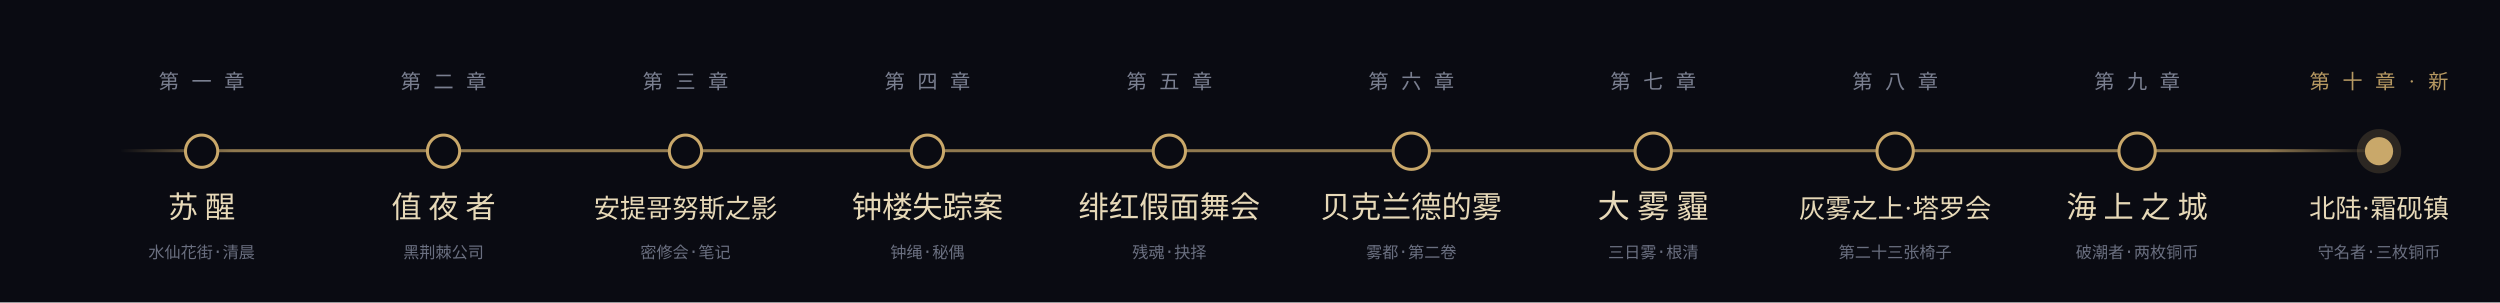
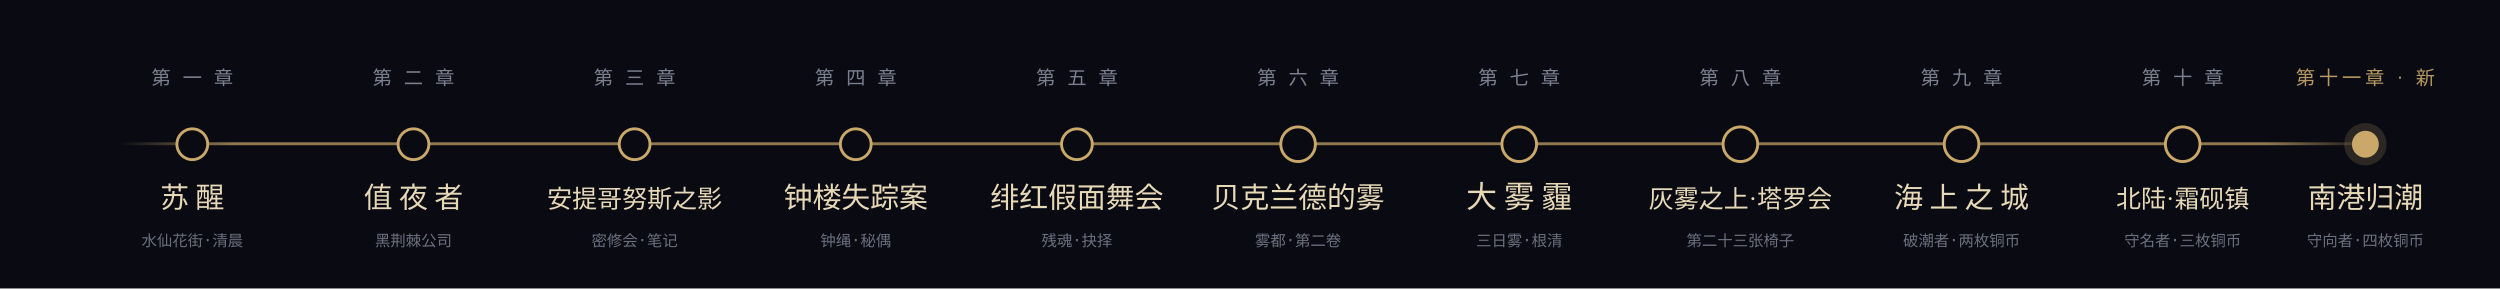
- <svg xmlns="http://www.w3.org/2000/svg" viewBox="0 0 1240 150" width="100%" role="img" aria-label="十章剧情脉络：苏醒、值夜者、安提哥努斯之影、钟楼失踪案、绯红假面舞会、贝克兰德的雾、大雾霾、灰雾之上·塔罗会、海上之城、北陆·霜砚镇">
+ <svg xmlns="http://www.w3.org/2000/svg" viewBox="0 0 1300 150" width="100%" role="img" aria-label="十一章剧情脉络：苏醒、值夜者、安提哥努斯之影、钟楼失踪案、绯红假面舞会、贝克兰德的雾、大雾霾、灰雾之上·塔罗会、海上之城、北陆·霜砚镇、南港归潮">
  <defs>
    <linearGradient id="line" x1="0" y1="0" x2="1" y2="0">
      <stop offset="0" stop-color="#c9a86a" stop-opacity="0" />
      <stop offset="0.05" stop-color="#c9a86a" stop-opacity="0.7" />
      <stop offset="0.95" stop-color="#c9a86a" stop-opacity="0.7" />
      <stop offset="1" stop-color="#c9a86a" stop-opacity="0" />
    </linearGradient>
  </defs>
-   <rect width="1240" height="150" fill="#0a0b12" />
-   <rect x="60" y="74" width="1120" height="1.5" fill="url(#line)" />
+   <rect width="1300" height="150" fill="#0a0b12" />
+   <rect x="60" y="74" width="1180" height="1.5" fill="url(#line)" />
  <g font-family="Georgia, 'Times New Roman', serif" text-rendering="geometricPrecision">
    <circle cx="100" cy="75" r="8" fill="#0a0b12" stroke="#c9a86a" stroke-width="1.5" />
    <text x="100" y="44" text-anchor="middle" font-size="10" letter-spacing="2" fill="#7a7f90">第 一 章</text>
    <text x="100" y="108" text-anchor="middle" font-size="15" fill="#e7d9b8">苏 醒</text>
    <text x="100" y="128" text-anchor="middle" font-family="ui-monospace, Menlo, monospace" font-size="8" fill="#6a6f80">水仙花街·清晨</text>
-     <circle cx="220" cy="75" r="8" fill="#0a0b12" stroke="#c9a86a" stroke-width="1.5" />
-     <text x="220" y="44" text-anchor="middle" font-size="10" letter-spacing="2" fill="#7a7f90">第 二 章</text>
-     <text x="220" y="108" text-anchor="middle" font-size="15" fill="#e7d9b8">值 夜 者</text>
-     <text x="220" y="128" text-anchor="middle" font-family="ui-monospace, Menlo, monospace" font-size="8" fill="#6a6f80">黑荆棘公司</text>
-     <circle cx="340" cy="75" r="8" fill="#0a0b12" stroke="#c9a86a" stroke-width="1.5" />
-     <text x="340" y="44" text-anchor="middle" font-size="10" letter-spacing="2" fill="#7a7f90">第 三 章</text>
-     <text x="340" y="108" text-anchor="middle" font-size="13" fill="#e7d9b8">安提哥努斯之影</text>
-     <text x="340" y="128" text-anchor="middle" font-family="ui-monospace, Menlo, monospace" font-size="8" fill="#6a6f80">密修会·笔记</text>
-     <circle cx="460" cy="75" r="8" fill="#0a0b12" stroke="#c9a86a" stroke-width="1.5" />
-     <text x="460" y="44" text-anchor="middle" font-size="10" letter-spacing="2" fill="#7a7f90">第 四 章</text>
-     <text x="460" y="108" text-anchor="middle" font-size="15" fill="#e7d9b8">钟楼失踪案</text>
-     <text x="460" y="128" text-anchor="middle" font-family="ui-monospace, Menlo, monospace" font-size="8" fill="#6a6f80">钟绳·秘偶</text>
-     <circle cx="580" cy="75" r="8" fill="#0a0b12" stroke="#c9a86a" stroke-width="1.5" />
-     <text x="580" y="44" text-anchor="middle" font-size="10" letter-spacing="2" fill="#7a7f90">第 五 章</text>
-     <text x="580" y="108" text-anchor="middle" font-size="15" fill="#e7d9b8">绯红假面舞会</text>
-     <text x="580" y="128" text-anchor="middle" font-family="ui-monospace, Menlo, monospace" font-size="8" fill="#6a6f80">残魂·抉择</text>
-     <circle cx="700" cy="75" r="9" fill="#0a0b12" stroke="#c9a86a" stroke-width="1.5" />
-     <text x="700" y="44" text-anchor="middle" font-size="10" letter-spacing="2" fill="#7a7f90">第 六 章</text>
-     <text x="700" y="108" text-anchor="middle" font-size="15" fill="#e7d9b8">贝克兰德的雾</text>
-     <text x="700" y="128" text-anchor="middle" font-family="ui-monospace, Menlo, monospace" font-size="8" fill="#6a6f80">雾都·第二卷</text>
-     <circle cx="820" cy="75" r="9" fill="#0a0b12" stroke="#c9a86a" stroke-width="1.5" />
-     <text x="820" y="44" text-anchor="middle" font-size="10" letter-spacing="2" fill="#7a7f90">第 七 章</text>
-     <text x="820" y="108" text-anchor="middle" font-size="16" fill="#e7d9b8">大 雾 霾</text>
-     <text x="820" y="128" text-anchor="middle" font-family="ui-monospace, Menlo, monospace" font-size="8" fill="#6a6f80">三日雾·根清</text>
-     <circle cx="940" cy="75" r="9" fill="#0a0b12" stroke="#c9a86a" stroke-width="1.5" />
-     <text x="940" y="44" text-anchor="middle" font-size="10" letter-spacing="2" fill="#7a7f90">第 八 章</text>
-     <text x="940" y="108" text-anchor="middle" font-size="13" fill="#e7d9b8">灰雾之上·塔罗会</text>
-     <text x="940" y="128" text-anchor="middle" font-family="ui-monospace, Menlo, monospace" font-size="8" fill="#6a6f80">第二十三张椅子</text>
-     <circle cx="1060" cy="75" r="9" fill="#0a0b12" stroke="#c9a86a" stroke-width="1.5" />
-     <text x="1060" y="44" text-anchor="middle" font-size="10" letter-spacing="2" fill="#7a7f90">第 九 章</text>
-     <text x="1060" y="108" text-anchor="middle" font-size="15" fill="#e7d9b8">海 上 之 城</text>
-     <text x="1060" y="128" text-anchor="middle" font-family="ui-monospace, Menlo, monospace" font-size="8" fill="#6a6f80">破潮者·两枚铜币</text>
-     <circle cx="1180" cy="75" r="11" fill="#c9a86a" opacity="0.18" />
-     <circle cx="1180" cy="75" r="7" fill="#c9a86a" />
-     <text x="1180" y="44" text-anchor="middle" font-size="10" letter-spacing="2" fill="#c9a86a" opacity="0.9">第 十 章 · 新</text>
-     <text x="1180" y="108" text-anchor="middle" font-size="13" fill="#e7d9b8">北陆·霜砚镇</text>
-     <text x="1180" y="128" text-anchor="middle" font-family="ui-monospace, Menlo, monospace" font-size="8" fill="#6a6f80">守名者·三枚铜币</text>
+     <circle cx="215" cy="75" r="8" fill="#0a0b12" stroke="#c9a86a" stroke-width="1.5" />
+     <text x="215" y="44" text-anchor="middle" font-size="10" letter-spacing="2" fill="#7a7f90">第 二 章</text>
+     <text x="215" y="108" text-anchor="middle" font-size="15" fill="#e7d9b8">值 夜 者</text>
+     <text x="215" y="128" text-anchor="middle" font-family="ui-monospace, Menlo, monospace" font-size="8" fill="#6a6f80">黑荆棘公司</text>
+     <circle cx="330" cy="75" r="8" fill="#0a0b12" stroke="#c9a86a" stroke-width="1.5" />
+     <text x="330" y="44" text-anchor="middle" font-size="10" letter-spacing="2" fill="#7a7f90">第 三 章</text>
+     <text x="330" y="108" text-anchor="middle" font-size="13" fill="#e7d9b8">安提哥努斯之影</text>
+     <text x="330" y="128" text-anchor="middle" font-family="ui-monospace, Menlo, monospace" font-size="8" fill="#6a6f80">密修会·笔记</text>
+     <circle cx="445" cy="75" r="8" fill="#0a0b12" stroke="#c9a86a" stroke-width="1.5" />
+     <text x="445" y="44" text-anchor="middle" font-size="10" letter-spacing="2" fill="#7a7f90">第 四 章</text>
+     <text x="445" y="108" text-anchor="middle" font-size="15" fill="#e7d9b8">钟楼失踪案</text>
+     <text x="445" y="128" text-anchor="middle" font-family="ui-monospace, Menlo, monospace" font-size="8" fill="#6a6f80">钟绳·秘偶</text>
+     <circle cx="560" cy="75" r="8" fill="#0a0b12" stroke="#c9a86a" stroke-width="1.5" />
+     <text x="560" y="44" text-anchor="middle" font-size="10" letter-spacing="2" fill="#7a7f90">第 五 章</text>
+     <text x="560" y="108" text-anchor="middle" font-size="15" fill="#e7d9b8">绯红假面舞会</text>
+     <text x="560" y="128" text-anchor="middle" font-family="ui-monospace, Menlo, monospace" font-size="8" fill="#6a6f80">残魂·抉择</text>
+     <circle cx="675" cy="75" r="9" fill="#0a0b12" stroke="#c9a86a" stroke-width="1.5" />
+     <text x="675" y="44" text-anchor="middle" font-size="10" letter-spacing="2" fill="#7a7f90">第 六 章</text>
+     <text x="675" y="108" text-anchor="middle" font-size="15" fill="#e7d9b8">贝克兰德的雾</text>
+     <text x="675" y="128" text-anchor="middle" font-family="ui-monospace, Menlo, monospace" font-size="8" fill="#6a6f80">雾都·第二卷</text>
+     <circle cx="790" cy="75" r="9" fill="#0a0b12" stroke="#c9a86a" stroke-width="1.5" />
+     <text x="790" y="44" text-anchor="middle" font-size="10" letter-spacing="2" fill="#7a7f90">第 七 章</text>
+     <text x="790" y="108" text-anchor="middle" font-size="16" fill="#e7d9b8">大 雾 霾</text>
+     <text x="790" y="128" text-anchor="middle" font-family="ui-monospace, Menlo, monospace" font-size="8" fill="#6a6f80">三日雾·根清</text>
+     <circle cx="905" cy="75" r="9" fill="#0a0b12" stroke="#c9a86a" stroke-width="1.5" />
+     <text x="905" y="44" text-anchor="middle" font-size="10" letter-spacing="2" fill="#7a7f90">第 八 章</text>
+     <text x="905" y="108" text-anchor="middle" font-size="13" fill="#e7d9b8">灰雾之上·塔罗会</text>
+     <text x="905" y="128" text-anchor="middle" font-family="ui-monospace, Menlo, monospace" font-size="8" fill="#6a6f80">第二十三张椅子</text>
+     <circle cx="1020" cy="75" r="9" fill="#0a0b12" stroke="#c9a86a" stroke-width="1.5" />
+     <text x="1020" y="44" text-anchor="middle" font-size="10" letter-spacing="2" fill="#7a7f90">第 九 章</text>
+     <text x="1020" y="108" text-anchor="middle" font-size="15" fill="#e7d9b8">海 上 之 城</text>
+     <text x="1020" y="128" text-anchor="middle" font-family="ui-monospace, Menlo, monospace" font-size="8" fill="#6a6f80">破潮者·两枚铜币</text>
+     <circle cx="1135" cy="75" r="9" fill="#0a0b12" stroke="#c9a86a" stroke-width="1.5" />
+     <text x="1135" y="44" text-anchor="middle" font-size="10" letter-spacing="2" fill="#7a7f90">第 十 章</text>
+     <text x="1135" y="108" text-anchor="middle" font-size="13" fill="#e7d9b8">北陆·霜砚镇</text>
+     <text x="1135" y="128" text-anchor="middle" font-family="ui-monospace, Menlo, monospace" font-size="8" fill="#6a6f80">守名者·三枚铜币</text>
+     <circle cx="1230" cy="75" r="11" fill="#c9a86a" opacity="0.18" />
+     <circle cx="1230" cy="75" r="7" fill="#c9a86a" />
+     <text x="1230" y="44" text-anchor="middle" font-size="10" letter-spacing="2" fill="#c9a86a" opacity="0.9">第十一章 · 新</text>
+     <text x="1230" y="108" text-anchor="middle" font-size="15" fill="#e7d9b8">南港归潮</text>
+     <text x="1230" y="128" text-anchor="middle" font-family="ui-monospace, Menlo, monospace" font-size="8" fill="#6a6f80">守向者·四枚铜币</text>
  </g>
</svg>
